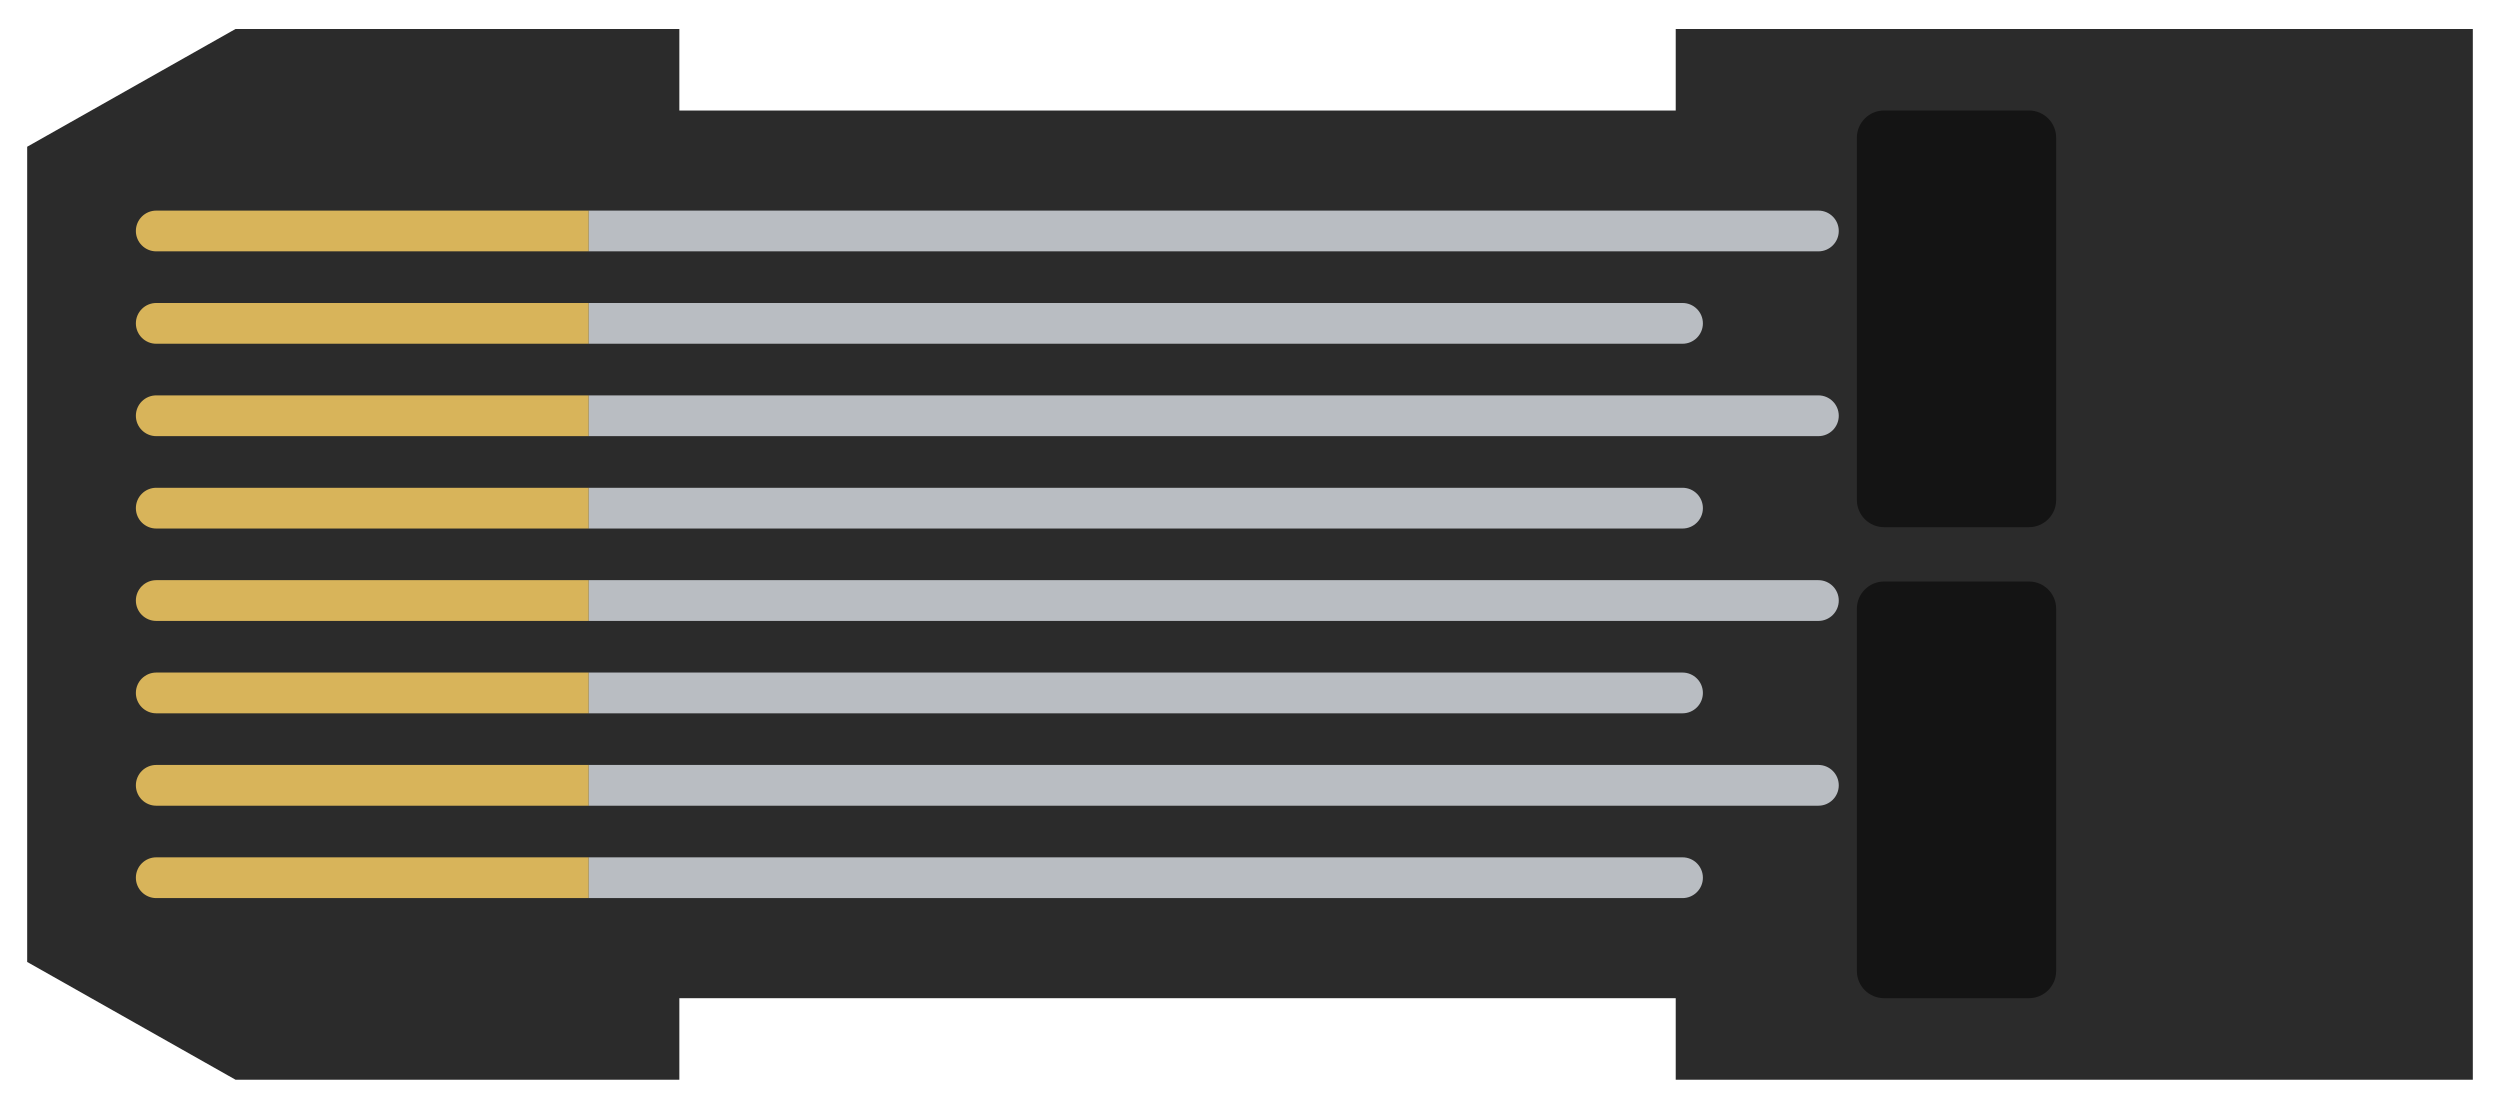
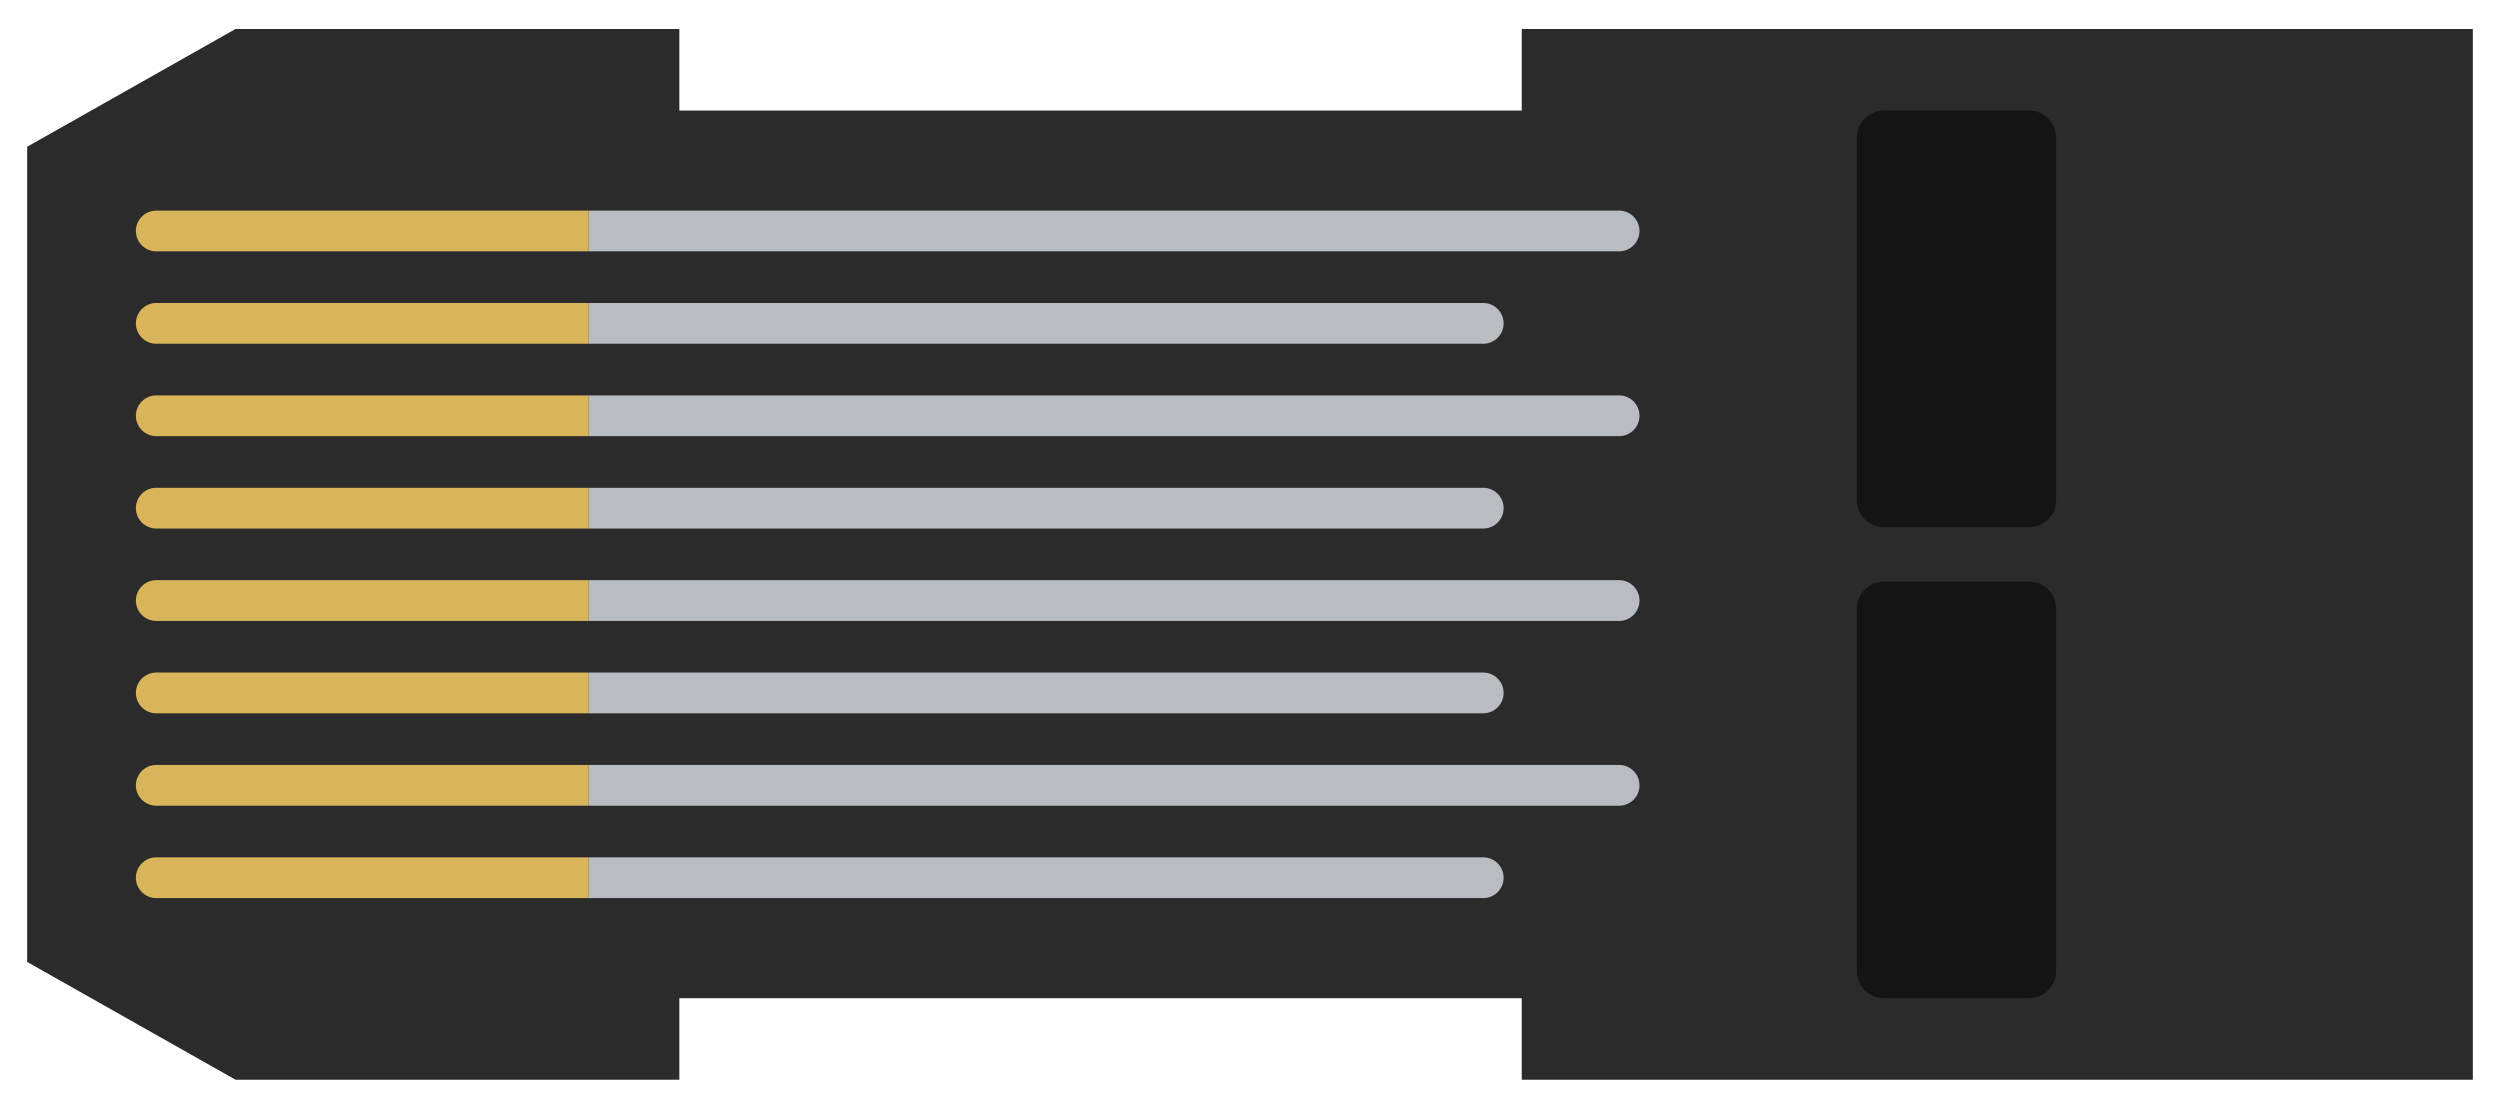
<svg xmlns="http://www.w3.org/2000/svg" width="27.60mm" height="12.23mm" viewBox="-13.80 -6.12 27.60 12.23">
  <g id="icon">
-     <path d="M -11.2 -5.8 L -6.3 -5.8 L -6.3 -4.9 L 4.7 -4.9 L 4.7 -5.8 L 13.5 -5.8 L 13.5 5.8 L 4.7 5.8 L 4.7 4.9 L -6.3 4.9 L -6.3 5.8 L -11.2 5.8 L -13.5 4.5 L -13.5 -4.5 Z" fill="#2b2b2b" stroke="none" />
+     <path d="M -11.2 -5.8 L -6.3 -5.8 L -6.3 -4.9 L 3.0 -4.9 L 3.0 -5.8 L 13.5 -5.8 L 13.5 5.8 L 3.0 5.8 L 3.0 4.9 L -6.3 4.9 L -6.3 5.8 L -11.2 5.8 L -13.5 4.5 L -13.5 -4.5 Z" fill="#2b2b2b" stroke="none" />
    <path d="M -7.300 -3.795 L -12.075 -3.795 A 0.225 0.225 0 0 0 -12.075 -3.345 L -7.300 -3.345 Z" fill="#d8b45a" stroke="none" />
-     <path d="M -7.300 -3.795 L 6.275 -3.795 A 0.225 0.225 0 0 1 6.275 -3.345 L -7.300 -3.345 Z" fill="#b9bdc2" stroke="none" />
+     <path d="M -7.300 -3.795 L 4.075 -3.795 A 0.225 0.225 0 0 1 4.075 -3.345 L -7.300 -3.345 Z" fill="#b9bdc2" stroke="none" />
    <path d="M -7.300 -2.775 L -12.075 -2.775 A 0.225 0.225 0 0 0 -12.075 -2.325 L -7.300 -2.325 Z" fill="#d8b45a" stroke="none" />
-     <path d="M -7.300 -2.775 L 4.775 -2.775 A 0.225 0.225 0 0 1 4.775 -2.325 L -7.300 -2.325 Z" fill="#b9bdc2" stroke="none" />
+     <path d="M -7.300 -2.775 L 2.575 -2.775 A 0.225 0.225 0 0 1 2.575 -2.325 L -7.300 -2.325 Z" fill="#b9bdc2" stroke="none" />
    <path d="M -7.300 -1.755 L -12.075 -1.755 A 0.225 0.225 0 0 0 -12.075 -1.305 L -7.300 -1.305 Z" fill="#d8b45a" stroke="none" />
-     <path d="M -7.300 -1.755 L 6.275 -1.755 A 0.225 0.225 0 0 1 6.275 -1.305 L -7.300 -1.305 Z" fill="#b9bdc2" stroke="none" />
+     <path d="M -7.300 -1.755 L 4.075 -1.755 A 0.225 0.225 0 0 1 4.075 -1.305 L -7.300 -1.305 Z" fill="#b9bdc2" stroke="none" />
    <path d="M -7.300 -0.735 L -12.075 -0.735 A 0.225 0.225 0 0 0 -12.075 -0.285 L -7.300 -0.285 Z" fill="#d8b45a" stroke="none" />
-     <path d="M -7.300 -0.735 L 4.775 -0.735 A 0.225 0.225 0 0 1 4.775 -0.285 L -7.300 -0.285 Z" fill="#b9bdc2" stroke="none" />
+     <path d="M -7.300 -0.735 L 2.575 -0.735 A 0.225 0.225 0 0 1 2.575 -0.285 L -7.300 -0.285 Z" fill="#b9bdc2" stroke="none" />
    <path d="M -7.300 0.285 L -12.075 0.285 A 0.225 0.225 0 0 0 -12.075 0.735 L -7.300 0.735 Z" fill="#d8b45a" stroke="none" />
-     <path d="M -7.300 0.285 L 6.275 0.285 A 0.225 0.225 0 0 1 6.275 0.735 L -7.300 0.735 Z" fill="#b9bdc2" stroke="none" />
+     <path d="M -7.300 0.285 L 4.075 0.285 A 0.225 0.225 0 0 1 4.075 0.735 L -7.300 0.735 Z" fill="#b9bdc2" stroke="none" />
    <path d="M -7.300 1.305 L -12.075 1.305 A 0.225 0.225 0 0 0 -12.075 1.755 L -7.300 1.755 Z" fill="#d8b45a" stroke="none" />
-     <path d="M -7.300 1.305 L 4.775 1.305 A 0.225 0.225 0 0 1 4.775 1.755 L -7.300 1.755 Z" fill="#b9bdc2" stroke="none" />
+     <path d="M -7.300 1.305 L 2.575 1.305 A 0.225 0.225 0 0 1 2.575 1.755 L -7.300 1.755 Z" fill="#b9bdc2" stroke="none" />
    <path d="M -7.300 2.325 L -12.075 2.325 A 0.225 0.225 0 0 0 -12.075 2.775 L -7.300 2.775 Z" fill="#d8b45a" stroke="none" />
-     <path d="M -7.300 2.325 L 6.275 2.325 A 0.225 0.225 0 0 1 6.275 2.775 L -7.300 2.775 Z" fill="#b9bdc2" stroke="none" />
+     <path d="M -7.300 2.325 L 4.075 2.325 A 0.225 0.225 0 0 1 4.075 2.775 L -7.300 2.775 Z" fill="#b9bdc2" stroke="none" />
    <path d="M -7.300 3.345 L -12.075 3.345 A 0.225 0.225 0 0 0 -12.075 3.795 L -7.300 3.795 Z" fill="#d8b45a" stroke="none" />
-     <path d="M -7.300 3.345 L 4.775 3.345 A 0.225 0.225 0 0 1 4.775 3.795 L -7.300 3.795 Z" fill="#b9bdc2" stroke="none" />
+     <path d="M -7.300 3.345 L 2.575 3.345 A 0.225 0.225 0 0 1 2.575 3.795 L -7.300 3.795 Z" fill="#b9bdc2" stroke="none" />
    <rect x="6.70" y="-4.90" width="2.20" height="4.60" rx="0.30" fill="#141414" stroke="none" />
    <rect x="6.70" y="0.30" width="2.20" height="4.60" rx="0.30" fill="#141414" stroke="none" />
  </g>
</svg>
